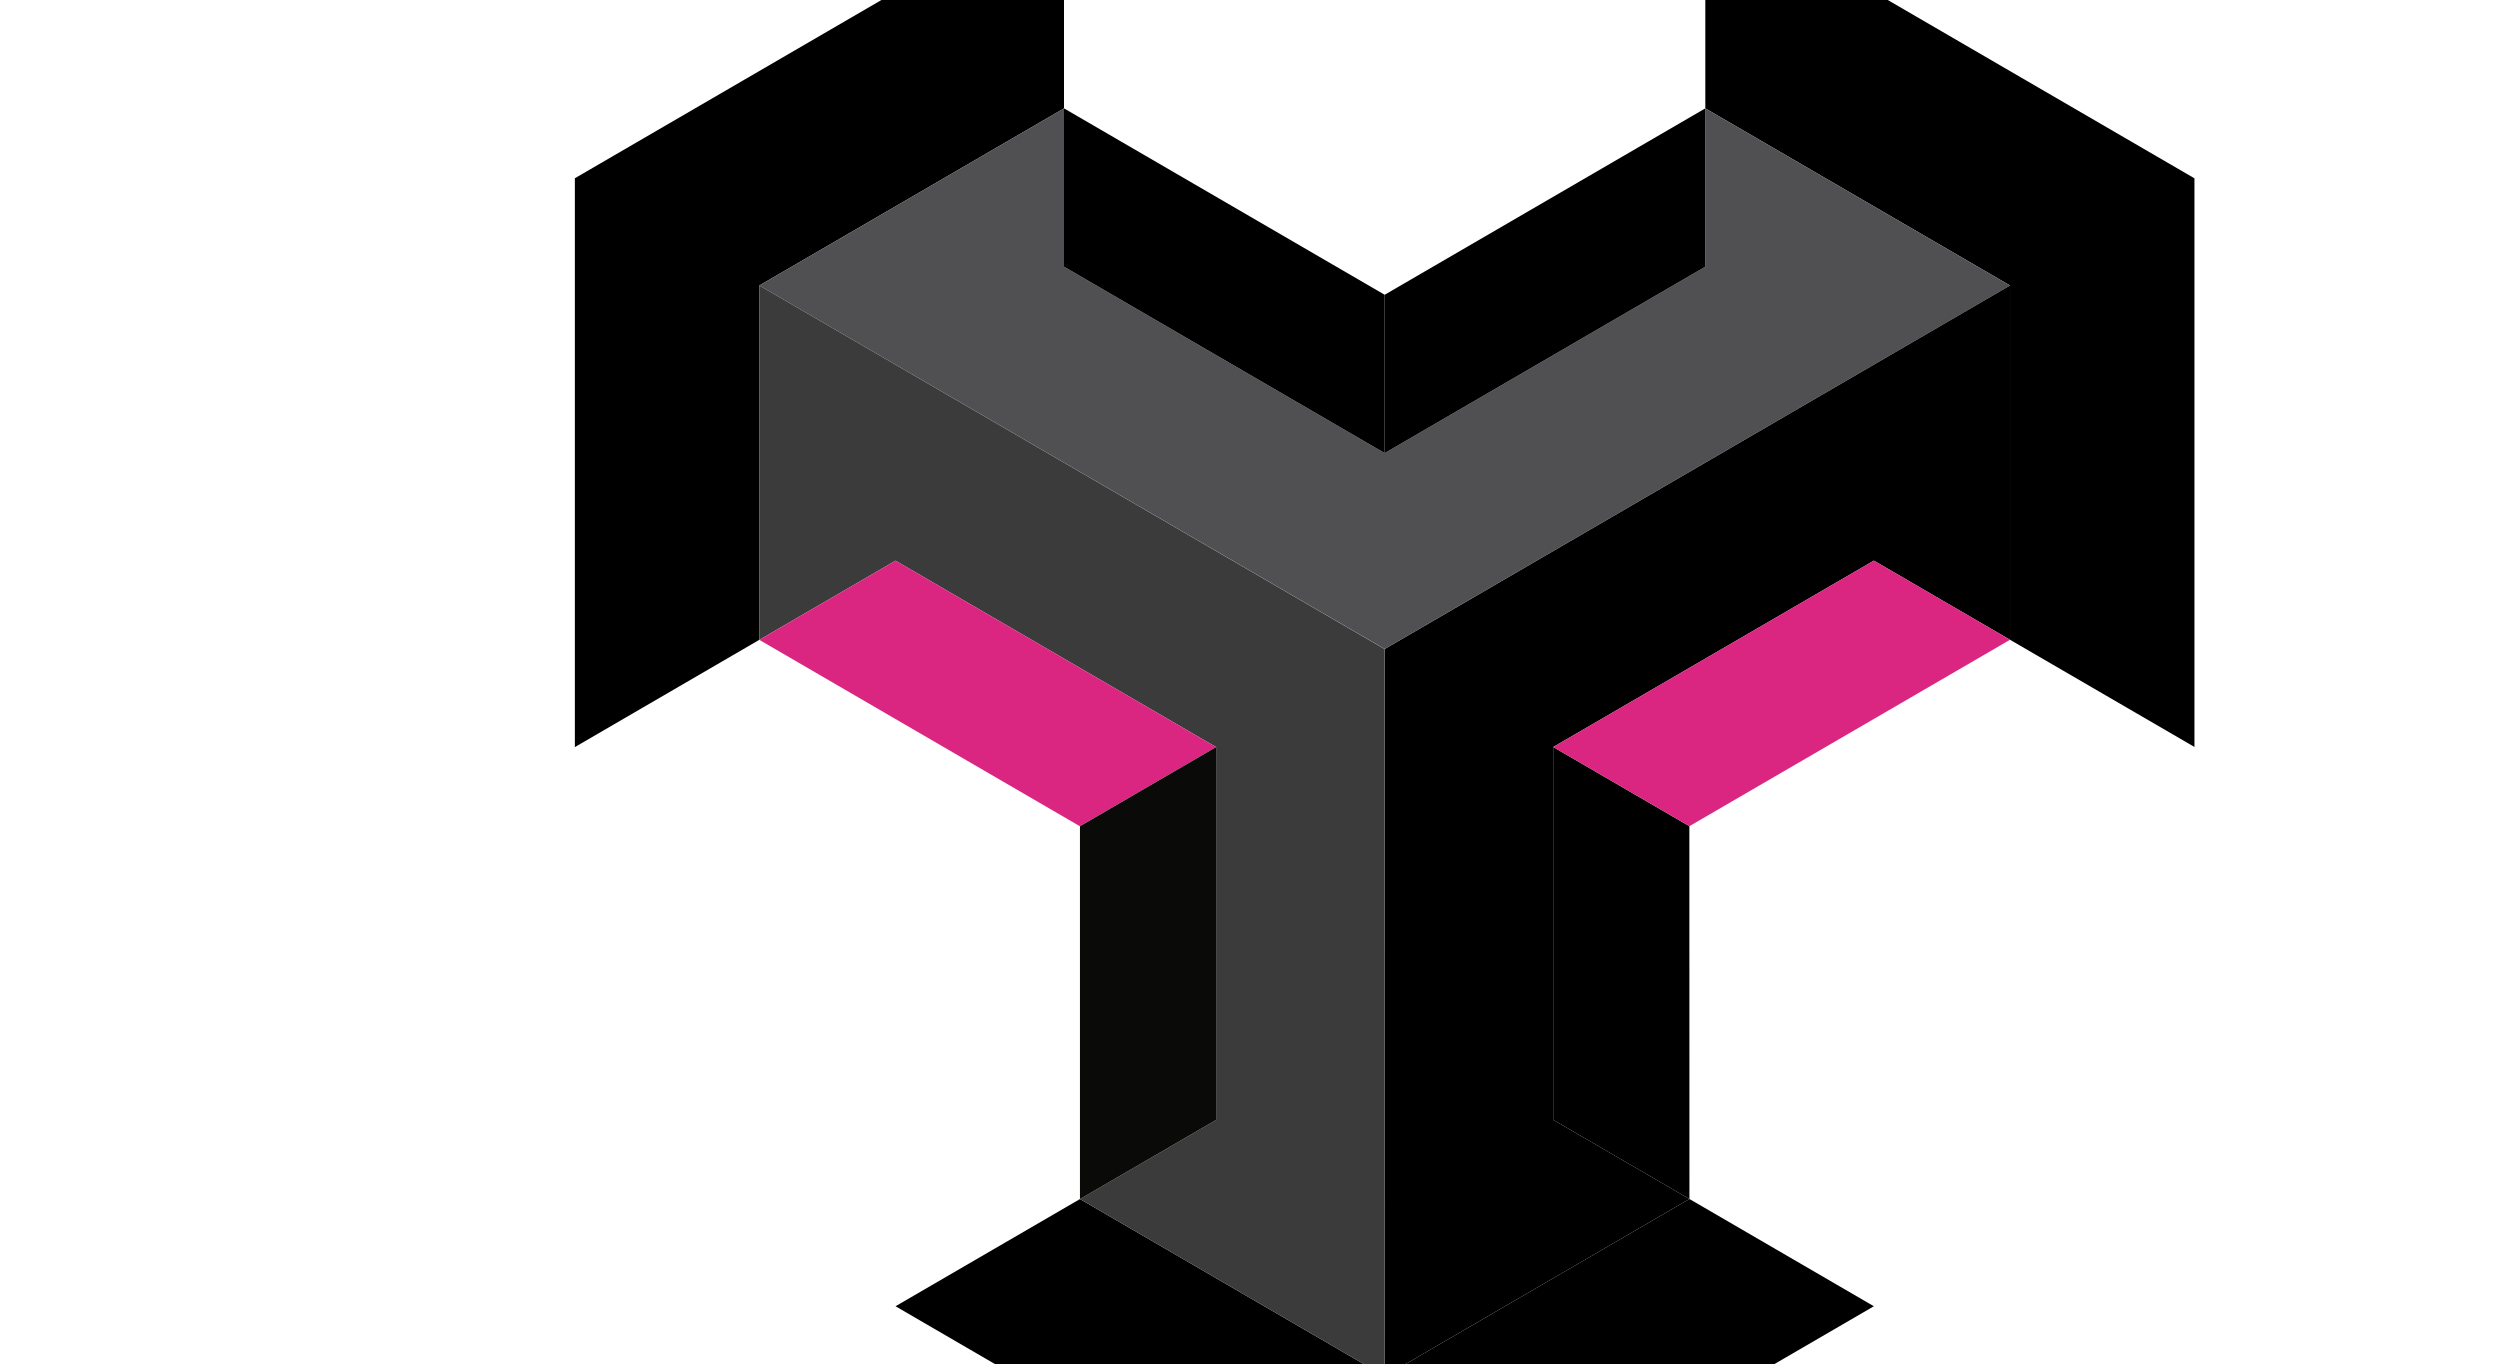
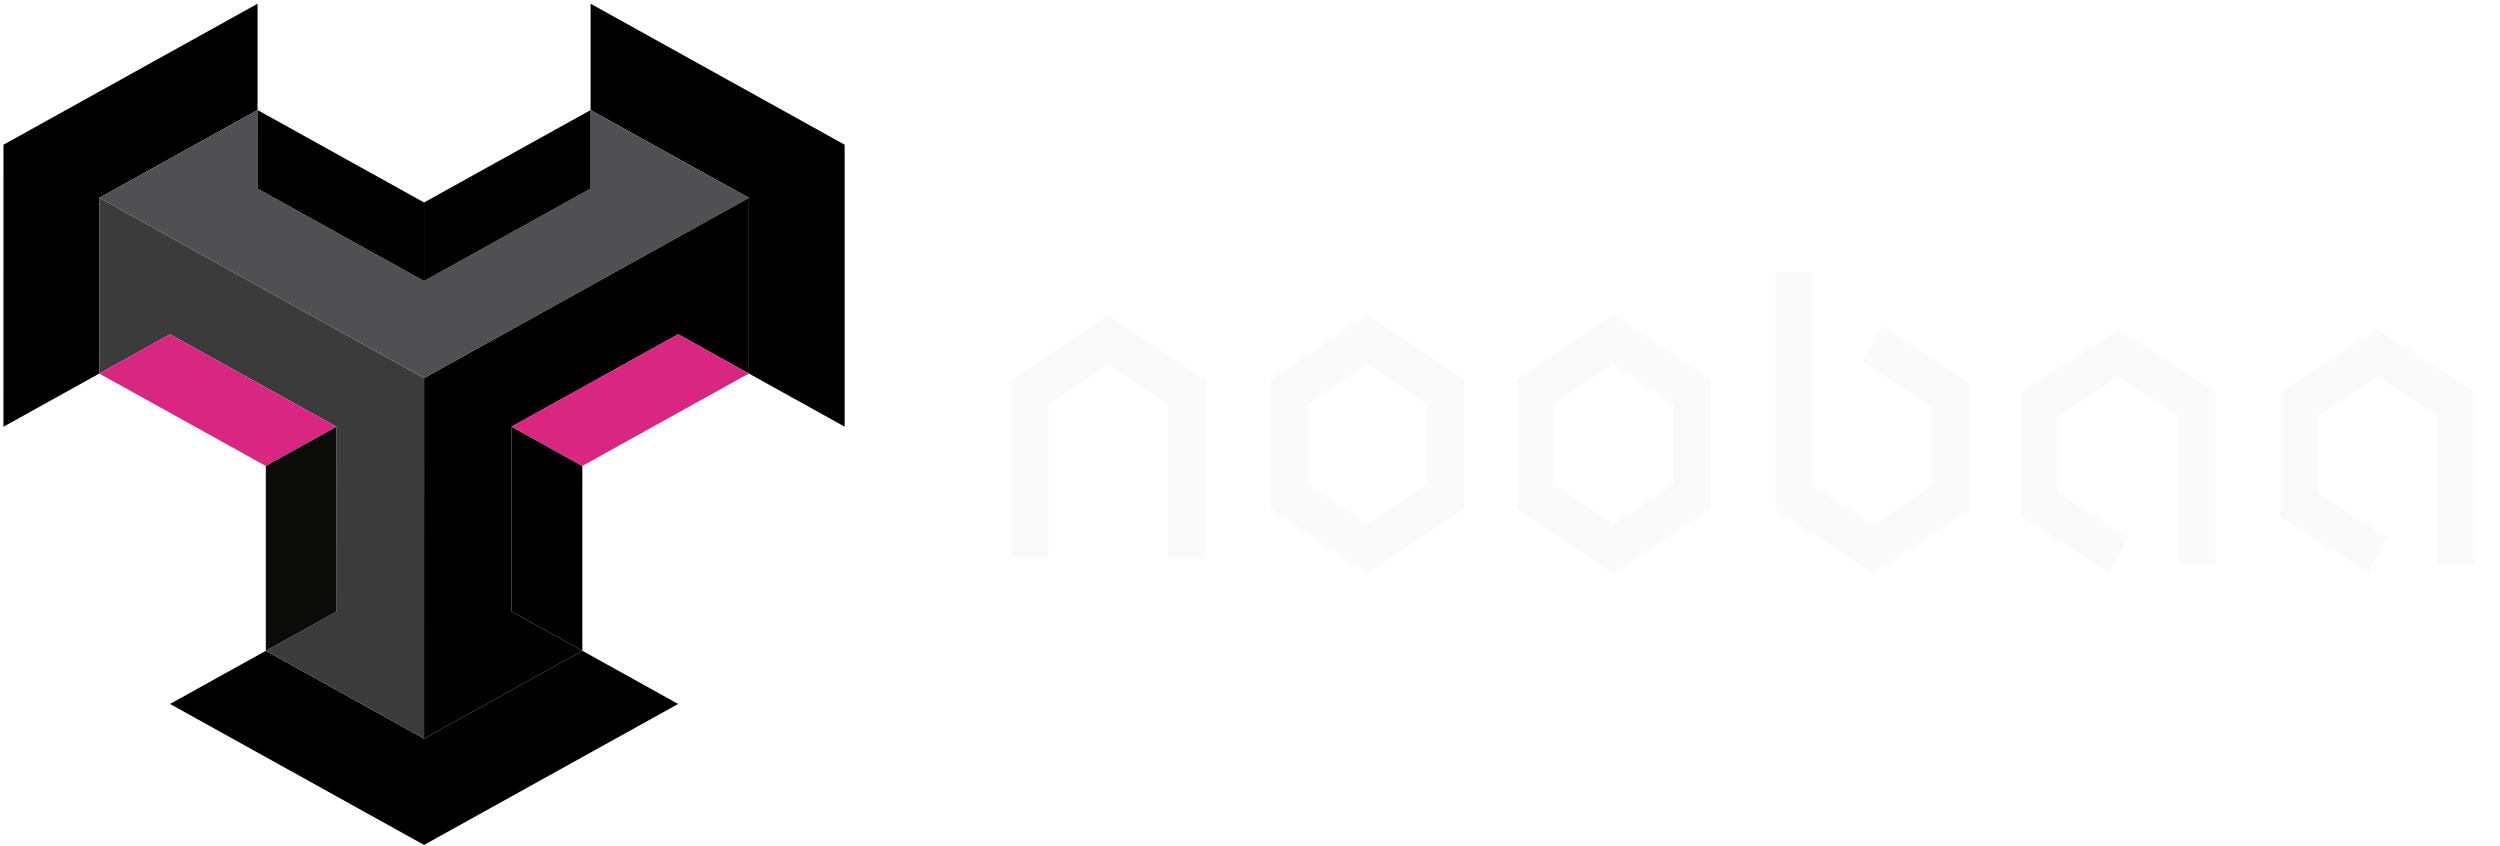
- <svg xmlns="http://www.w3.org/2000/svg" viewBox="0 0 44 24">
-   <g stroke="none" stroke-width="0" fill="none" fill-rule="evenodd" transform="translate(10, -2) scale(1.2)">
-     <path d="M0.098,4.281 L0.098,12.624 L2.803,11.051 L2.803,5.854 L7.272,3.256 L7.272,0.11 L0.098,4.281" fill="#000000" />
-     <path d="M16.445,19.252 L11.975,21.851 L7.506,19.253 L4.801,20.825 L11.975,24.996 L19.15,20.825 L16.445,19.252" fill="#000000" />
-     <path d="M16.678,0.111 L16.678,3.256 L21.147,5.854 L21.147,11.05 L23.852,12.622 L23.852,4.282 L16.678,0.111" fill="#000000" />
-     <path fill="#000000" d="M11.975,11.187 L11.976,11.186 L11.975,11.185 L11.975,11.187" />
-     <path d="M16.678,3.256 L16.678,5.578 L11.975,8.312 L7.272,5.578 L7.272,3.256 L2.803,5.854 L11.975,11.185 L21.147,5.854 L16.678,3.256" fill="#505052" />
-     <path d="M11.976,11.186 L11.975,21.851 L16.445,19.252 L14.447,18.091 L14.447,12.623 L19.15,9.889 L21.147,11.05 L21.147,5.854 L11.976,11.186" fill="#000000" />
-     <path d="M2.803,5.854 L2.803,11.051 L4.801,9.89 L9.503,12.624 L9.503,18.092 L7.506,19.253 L11.975,21.851 L11.975,11.187 L2.803,5.854" fill="#3C3B3C" />
-     <path d="M16.678,3.256 L11.975,5.99 L11.975,8.312 L16.678,5.578 L16.678,3.256" fill="#000000" />
-     <path d="M7.272,3.256 L7.272,5.578 L11.975,8.312 L11.975,5.99 L7.272,3.256" fill="#000000" />
-     <path fill="#000000" />
-     <path fill="#000000" d="M21.147,11.05 L21.147,11.05 L21.147,11.05 L21.147,11.05" />
-     <path d="M16.444,13.784 L14.447,12.623 L14.447,18.091 L16.445,19.252 L16.444,13.784" fill="#000000" />
-     <path d="M14.447,12.623 L16.444,13.784 L21.147,11.05 L19.15,9.889 L14.447,12.623" fill="#DA2681" />
-     <path fill="#000000" d="M7.506,19.253 L7.506,19.253 L7.506,19.253 L7.506,19.253" />
-     <path d="M7.505,13.785 L9.503,12.624 L4.801,9.89 L2.803,11.051 L7.505,13.785" fill="#DA2681" />
-     <path d="M9.503,12.624 L7.506,13.785 L7.506,19.253 L9.503,18.092 L9.503,12.624" fill="#0A0B09" />
+ <svg xmlns="http://www.w3.org/2000/svg" viewBox="0 0 71 24">
+   <g fill="none" fill-rule="evenodd">
+     <g fill="#FAFAFA" fill-rule="nonzero" transform="translate(28 7)">
+       <path d="M9.7,3.923 L8.568,5.612 L9.7,7.302 L11.965,7.302 L13.097,5.612 L11.965,3.923 L9.7,3.923 Z M7.147,5.612 L8.99,2.863 L12.675,2.863 L14.518,5.612 L12.675,8.362 L8.99,8.362 L7.147,5.612 Z" transform="rotate(-90 10.832 5.612)" />
+       <polygon points="28.698 5.55 30.304 3.057 33.859 3.057 35.637 5.816 33.859 8.575 28.954 8.575 28.954 7.512 33.174 7.512 34.266 5.816 33.174 4.121 30.99 4.121 29.726 6.082" transform="rotate(-90 32.168 5.816)" />
+       <polygon points="36.055 5.55 37.661 3.057 41.216 3.058 42.994 5.816 41.216 8.575 36.311 8.575 36.311 7.512 40.531 7.512 41.623 5.816 40.531 4.121 38.347 4.121 37.083 6.082" transform="rotate(-90 39.524 5.816)" />
+       <polygon points=".006 8.167 .006 7.103 4.388 7.103 5.522 5.408 4.388 3.713 .006 3.713 .006 2.649 5.099 2.649 6.945 5.408 5.099 8.167" transform="rotate(-90 3.476 5.408)" />
+       <path d="M16.689,3.923 L15.557,5.612 L16.689,7.302 L18.954,7.302 L20.086,5.612 L18.954,3.923 L16.689,3.923 Z M14.136,5.612 L15.979,2.863 L19.664,2.863 L21.507,5.612 L19.664,8.362 L15.979,8.362 L14.136,5.612 Z" transform="rotate(-90 17.822 5.612)" />
+       <polygon points="20.893 5 22.697 2.241 29.464 2.241 29.464 3.305 23.392 3.305 22.284 5 23.392 6.695 25.61 6.695 26.892 4.734 27.935 5.266 26.305 7.759 22.697 7.759" transform="rotate(-90 25.178 5)" />
+     </g>
+     <polyline fill="#000" points=".099 4.11 .098 12.119 2.819 10.609 2.819 5.619 7.314 3.125 7.314 .106 .099 4.11" />
+     <polyline fill="#000" points="16.539 18.482 12.043 20.977 7.549 18.483 4.828 19.992 12.043 23.996 19.259 19.992 16.539 18.482" />
+     <polyline fill="#000" points="16.773 .106 16.773 3.126 21.268 5.62 21.268 10.608 23.988 12.117 23.988 4.11 16.773 .106" />
+     <polyline fill="#000" points="12.043 10.74 12.045 10.739 12.043 10.738 12.043 10.74" />
+     <polyline fill="#505052" points="16.773 3.126 16.773 5.355 12.043 7.98 7.313 5.355 7.314 3.125 2.819 5.619 12.043 10.738 21.268 5.62 16.773 3.126" />
+     <polyline fill="#000" points="12.044 10.739 12.043 20.977 16.539 18.482 14.529 17.367 14.529 12.118 19.259 9.493 21.268 10.608 21.268 5.62 12.044 10.739" />
+     <polyline fill="#3C3B3C" points="2.819 5.619 2.819 10.609 4.828 9.494 9.558 12.119 9.558 17.368 7.549 18.483 12.043 20.977 12.043 10.739 2.819 5.619" />
+     <polyline fill="#000" points="16.773 3.126 12.043 5.75 12.043 7.98 16.773 5.355 16.773 3.126" />
+     <polyline fill="#000" points="7.314 3.125 7.313 5.355 12.043 7.98 12.043 5.75 7.314 3.125" />
+     <polyline fill="#000" points="21.268 10.608 21.268 10.608 21.268 10.608 21.268 10.608" />
+     <polyline fill="#000" points="16.538 13.233 14.529 12.118 14.529 17.367 16.539 18.482 16.538 13.233" />
+     <polyline fill="#D92681" points="14.529 12.118 16.538 13.233 21.268 10.608 19.259 9.493 14.529 12.118" />
+     <polyline fill="#000" points="7.549 18.483 7.549 18.483 7.549 18.482 7.549 18.483" />
+     <polyline fill="#D92681" points="7.548 13.234 9.557 12.119 4.828 9.494 2.819 10.609 7.548 13.234" />
+     <polyline fill="#0B0B0A" points="9.557 12.119 7.549 13.234 7.549 18.483 9.558 17.368 9.557 12.119" />
  </g>
</svg>
